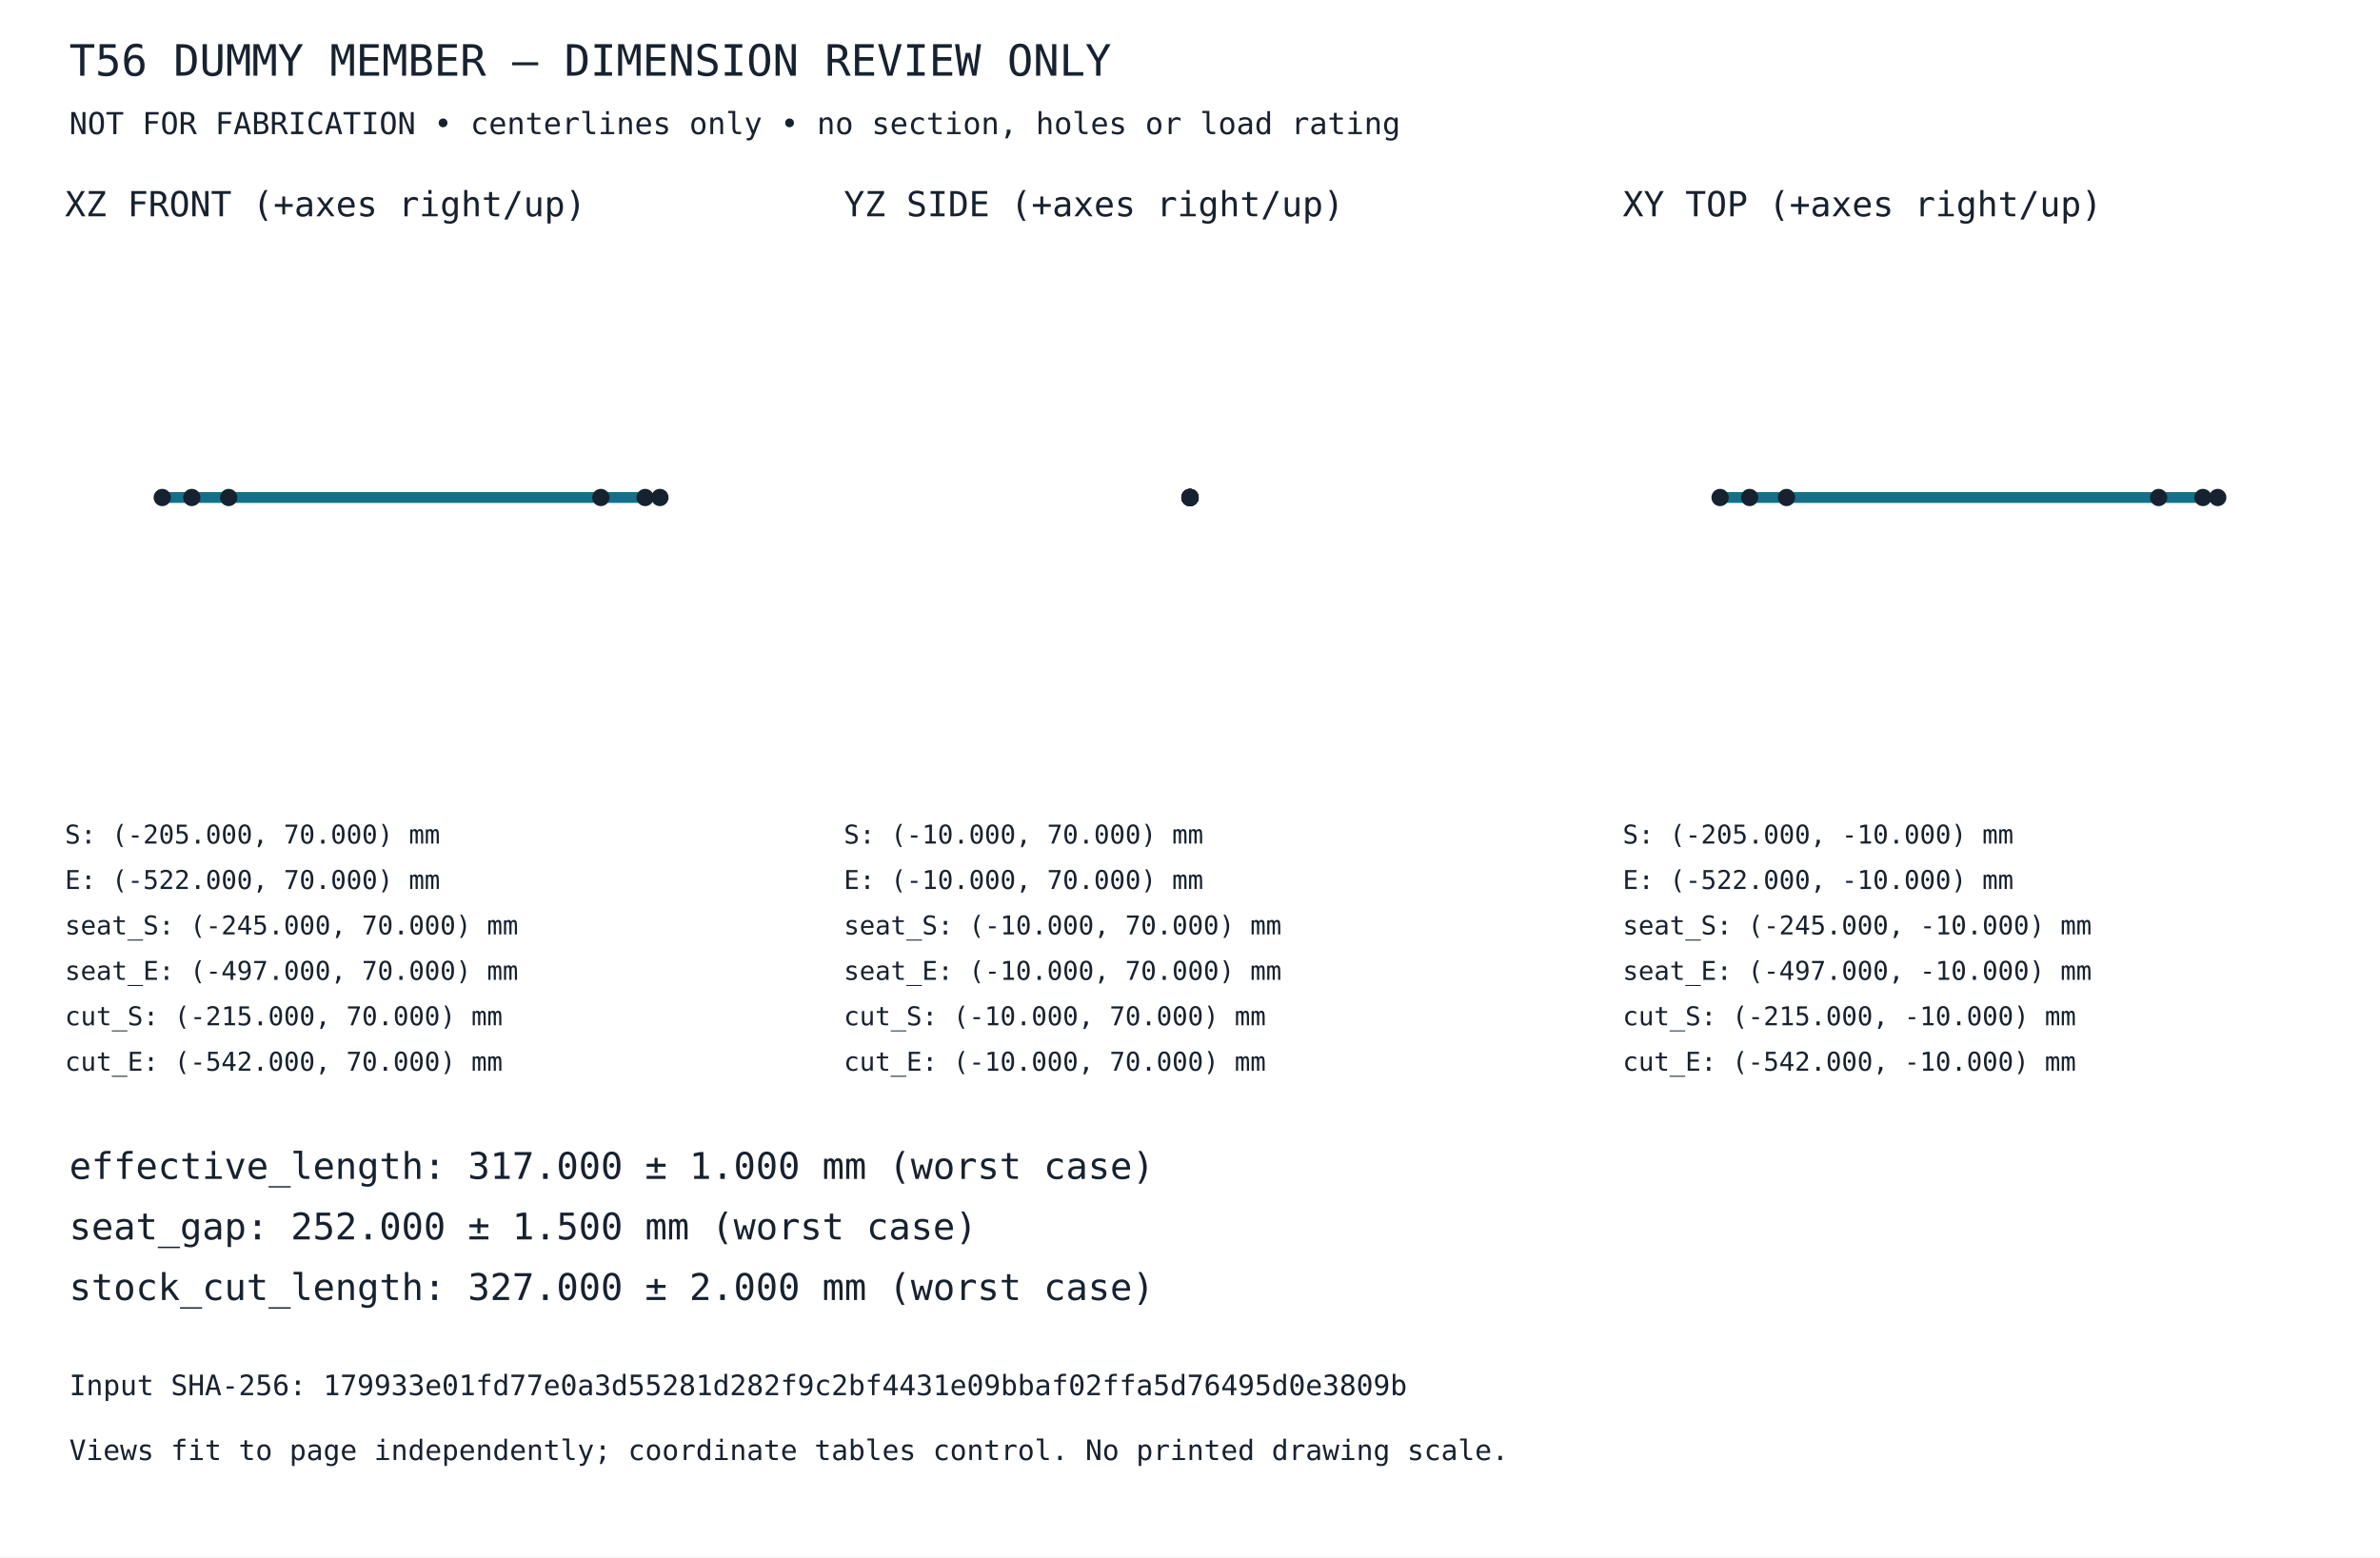
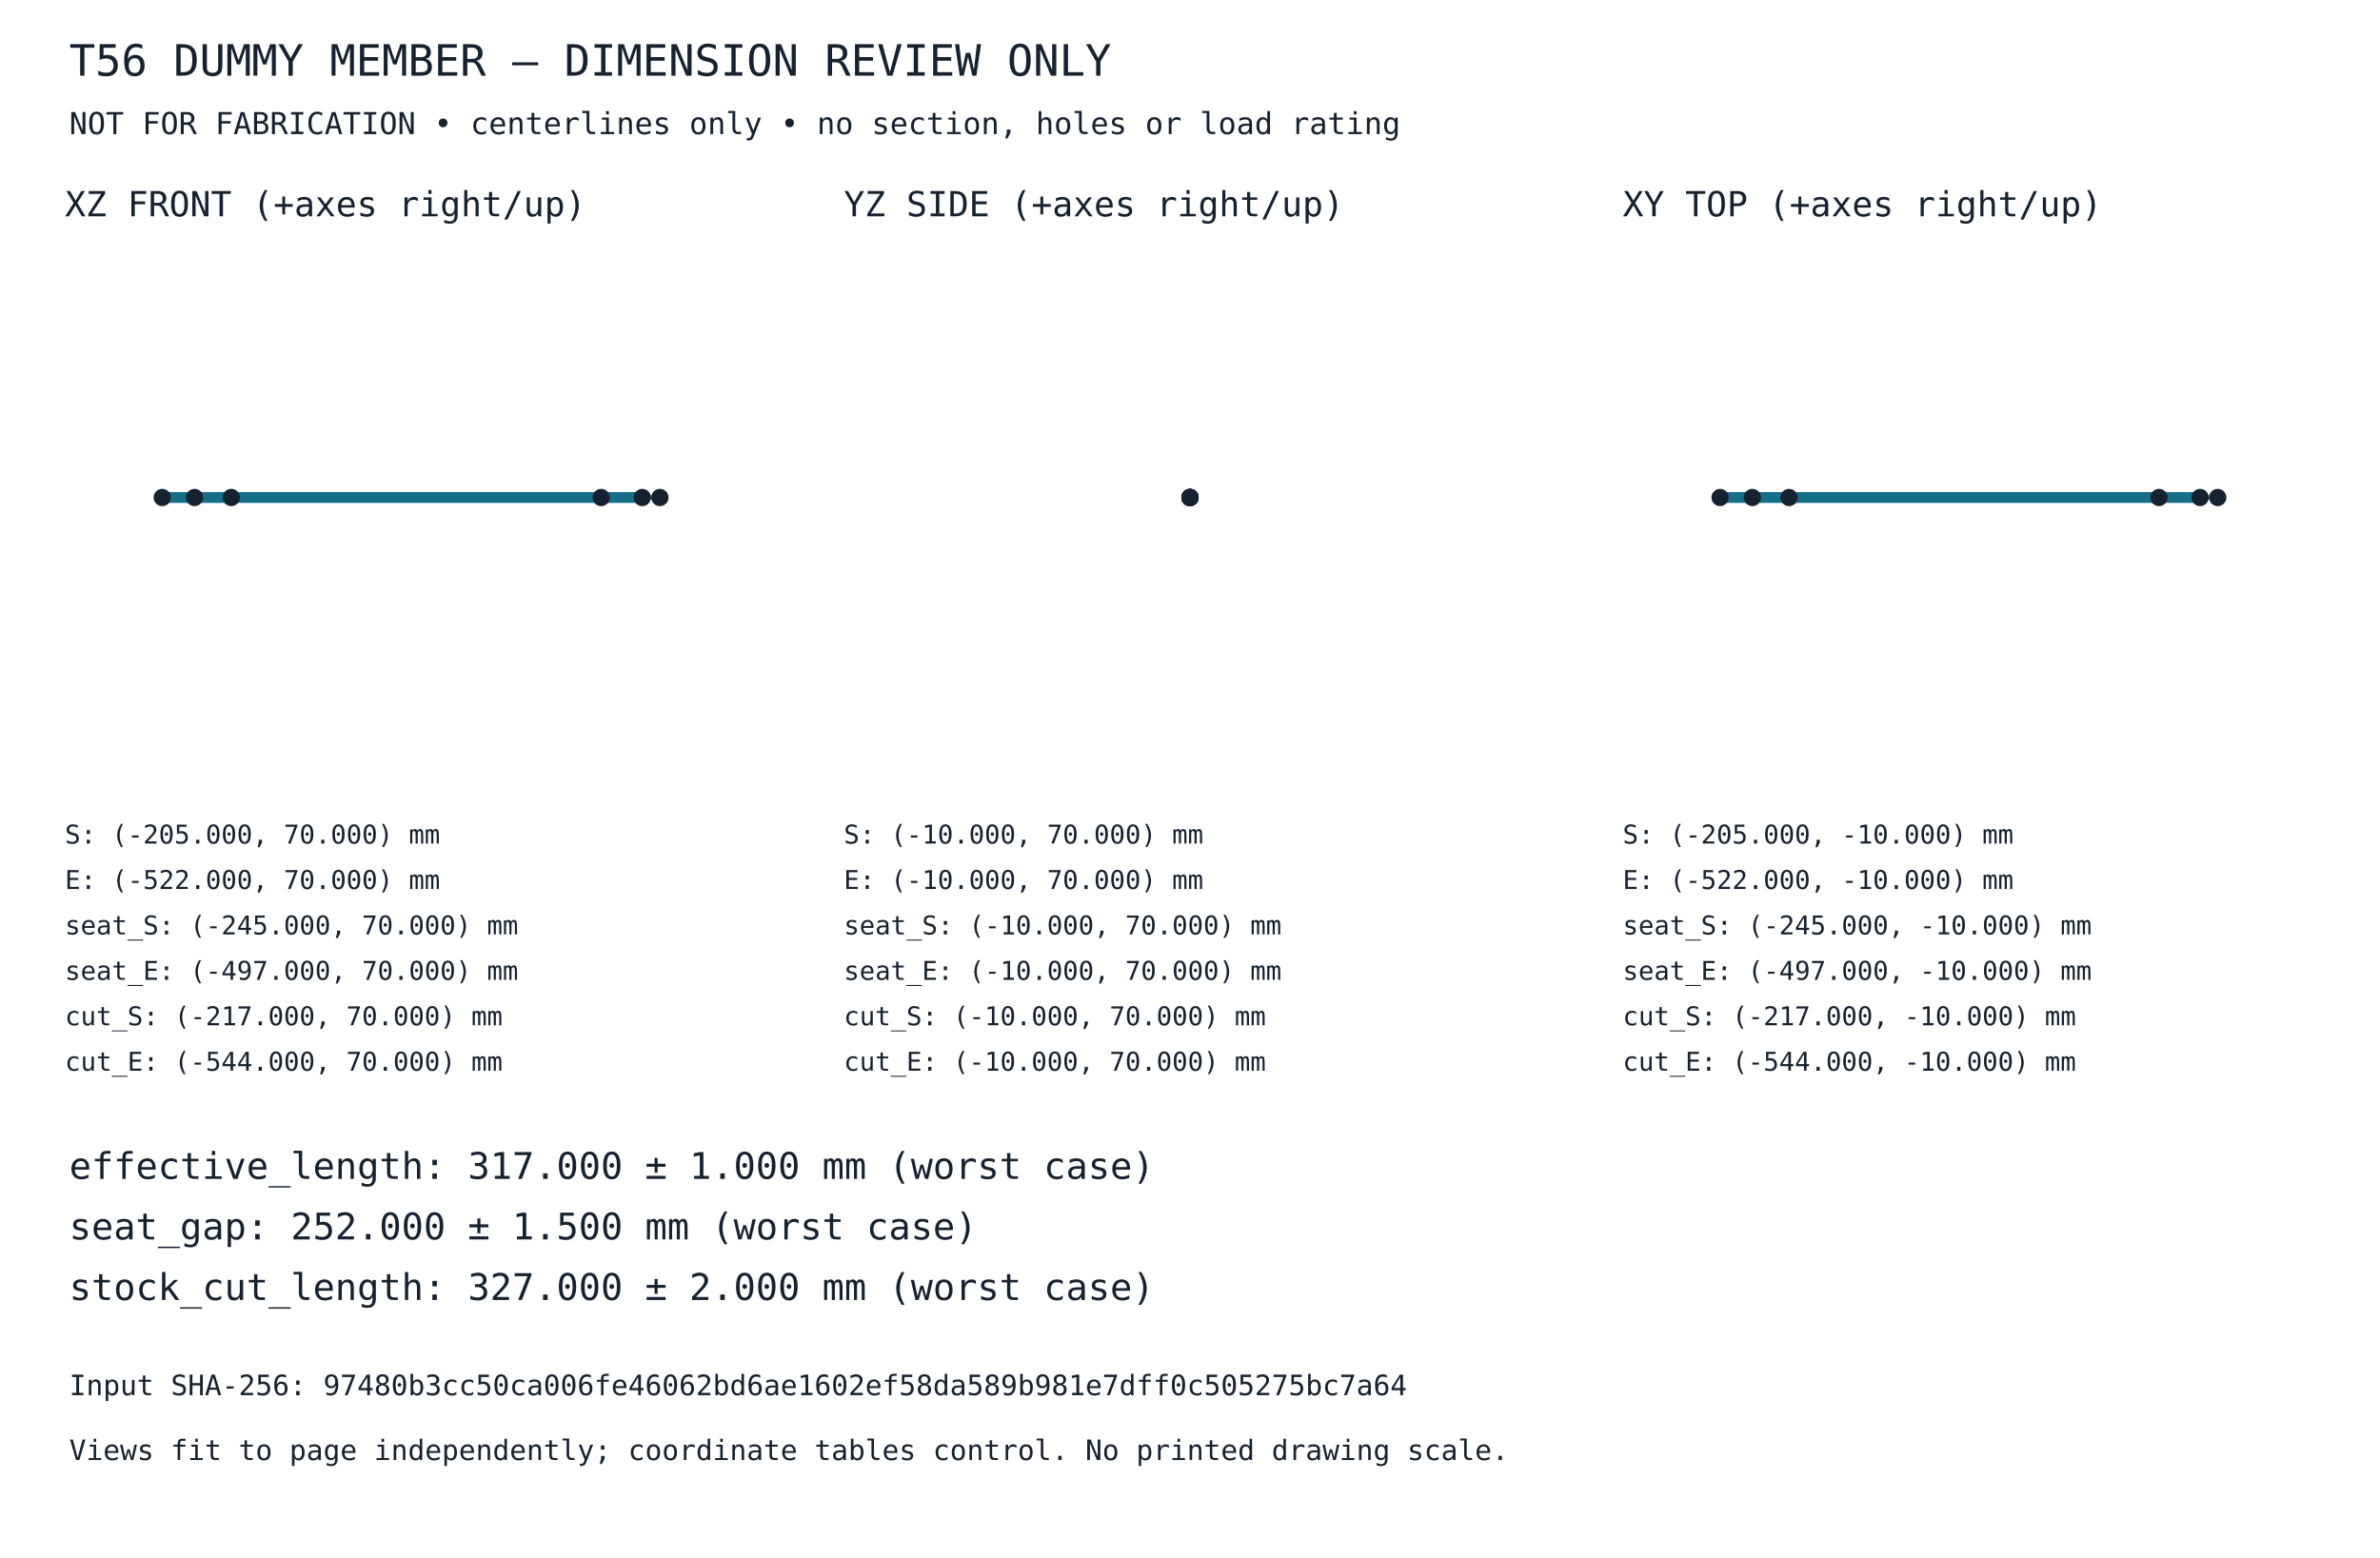
<svg xmlns="http://www.w3.org/2000/svg" width="1100" height="720" viewBox="0 0 1100 720">
  <rect width="1100" height="720" fill="white" />
  <g font-family="monospace" fill="#172230">
    <text x="32" y="35" font-size="20">T56 DUMMY MEMBER — DIMENSION REVIEW ONLY</text>
    <text x="32" y="62" font-size="14">NOT FOR FABRICATION • centerlines only • no section, holes or load rating</text>
    <text x="30" y="100" font-size="16">XZ FRONT (+axes right/up)</text>
-     <line x1="305.0" y1="230.0" x2="88.65" y2="230.0" stroke="#8292a1" stroke-width="2" />
-     <line x1="298.175" y1="230.0" x2="75.0" y2="230.0" stroke="#156f88" stroke-width="5" />
+     <line x1="305.0" y1="230.0" x2="89.926" y2="230.0" stroke="#8292a1" stroke-width="2" />
+     <line x1="296.858" y1="230.0" x2="75.0" y2="230.0" stroke="#156f88" stroke-width="5" />
    <circle cx="305.0" cy="230.0" r="4" fill="#172230" />
    <text x="30" y="390" font-size="12">S: (-205.000, 70.000) mm</text>
-     <circle cx="88.65" cy="230.0" r="4" fill="#172230" />
+     <circle cx="89.926" cy="230.0" r="4" fill="#172230" />
    <text x="30" y="411" font-size="12">E: (-522.000, 70.000) mm</text>
-     <circle cx="277.7" cy="230.0" r="4" fill="#172230" />
+     <circle cx="277.861" cy="230.0" r="4" fill="#172230" />
    <text x="30" y="432" font-size="12">seat_S: (-245.000, 70.000) mm</text>
-     <circle cx="105.712" cy="230.0" r="4" fill="#172230" />
+     <circle cx="106.888" cy="230.0" r="4" fill="#172230" />
    <text x="30" y="453" font-size="12">seat_E: (-497.000, 70.000) mm</text>
-     <circle cx="298.175" cy="230.0" r="4" fill="#172230" />
-     <text x="30" y="474" font-size="12">cut_S: (-215.000, 70.000) mm</text>
+     <circle cx="296.858" cy="230.0" r="4" fill="#172230" />
+     <text x="30" y="474" font-size="12">cut_S: (-217.000, 70.000) mm</text>
    <circle cx="75.0" cy="230.0" r="4" fill="#172230" />
-     <text x="30" y="495" font-size="12">cut_E: (-542.000, 70.000) mm</text>
+     <text x="30" y="495" font-size="12">cut_E: (-544.000, 70.000) mm</text>
    <text x="390" y="100" font-size="16">YZ SIDE (+axes right/up)</text>
    <line x1="550.0" y1="230.0" x2="550.0" y2="230.0" stroke="#8292a1" stroke-width="2" />
    <line x1="550.0" y1="230.0" x2="550.0" y2="230.0" stroke="#156f88" stroke-width="5" />
    <circle cx="550.0" cy="230.0" r="4" fill="#172230" />
    <text x="390" y="390" font-size="12">S: (-10.000, 70.000) mm</text>
    <circle cx="550.0" cy="230.0" r="4" fill="#172230" />
    <text x="390" y="411" font-size="12">E: (-10.000, 70.000) mm</text>
    <circle cx="550.0" cy="230.0" r="4" fill="#172230" />
    <text x="390" y="432" font-size="12">seat_S: (-10.000, 70.000) mm</text>
    <circle cx="550.0" cy="230.0" r="4" fill="#172230" />
    <text x="390" y="453" font-size="12">seat_E: (-10.000, 70.000) mm</text>
    <circle cx="550.0" cy="230.0" r="4" fill="#172230" />
    <text x="390" y="474" font-size="12">cut_S: (-10.000, 70.000) mm</text>
    <circle cx="550.0" cy="230.0" r="4" fill="#172230" />
    <text x="390" y="495" font-size="12">cut_E: (-10.000, 70.000) mm</text>
    <text x="750" y="100" font-size="16">XY TOP (+axes right/up)</text>
-     <line x1="1025.0" y1="230.0" x2="808.65" y2="230.0" stroke="#8292a1" stroke-width="2" />
-     <line x1="1018.175" y1="230.0" x2="795.0" y2="230.0" stroke="#156f88" stroke-width="5" />
+     <line x1="1025.0" y1="230.0" x2="809.926" y2="230.0" stroke="#8292a1" stroke-width="2" />
+     <line x1="1016.858" y1="230.0" x2="795.0" y2="230.0" stroke="#156f88" stroke-width="5" />
    <circle cx="1025.0" cy="230.0" r="4" fill="#172230" />
    <text x="750" y="390" font-size="12">S: (-205.000, -10.000) mm</text>
-     <circle cx="808.65" cy="230.0" r="4" fill="#172230" />
+     <circle cx="809.926" cy="230.0" r="4" fill="#172230" />
    <text x="750" y="411" font-size="12">E: (-522.000, -10.000) mm</text>
-     <circle cx="997.7" cy="230.0" r="4" fill="#172230" />
+     <circle cx="997.861" cy="230.0" r="4" fill="#172230" />
    <text x="750" y="432" font-size="12">seat_S: (-245.000, -10.000) mm</text>
-     <circle cx="825.712" cy="230.0" r="4" fill="#172230" />
+     <circle cx="826.888" cy="230.0" r="4" fill="#172230" />
    <text x="750" y="453" font-size="12">seat_E: (-497.000, -10.000) mm</text>
-     <circle cx="1018.175" cy="230.0" r="4" fill="#172230" />
-     <text x="750" y="474" font-size="12">cut_S: (-215.000, -10.000) mm</text>
+     <circle cx="1016.858" cy="230.0" r="4" fill="#172230" />
+     <text x="750" y="474" font-size="12">cut_S: (-217.000, -10.000) mm</text>
    <circle cx="795.0" cy="230.0" r="4" fill="#172230" />
-     <text x="750" y="495" font-size="12">cut_E: (-542.000, -10.000) mm</text>
+     <text x="750" y="495" font-size="12">cut_E: (-544.000, -10.000) mm</text>
    <text x="32" y="545" font-size="17">effective_length: 317.000 ± 1.000 mm (worst case)</text>
    <text x="32" y="573" font-size="17">seat_gap: 252.000 ± 1.500 mm (worst case)</text>
    <text x="32" y="601" font-size="17">stock_cut_length: 327.000 ± 2.000 mm (worst case)</text>
-     <text x="32" y="645" font-size="13">Input SHA-256: 179933e01fd77e0a3d55281d282f9c2bf4431e09bbaf02ffa5d76495d0e3809b</text>
+     <text x="32" y="645" font-size="13">Input SHA-256: 97480b3cc50ca006fe46062bd6ae1602ef58da589b981e7dff0c505275bc7a64</text>
    <text x="32" y="675" font-size="13">Views fit to page independently; coordinate tables control. No printed drawing scale.</text>
  </g>
</svg>
